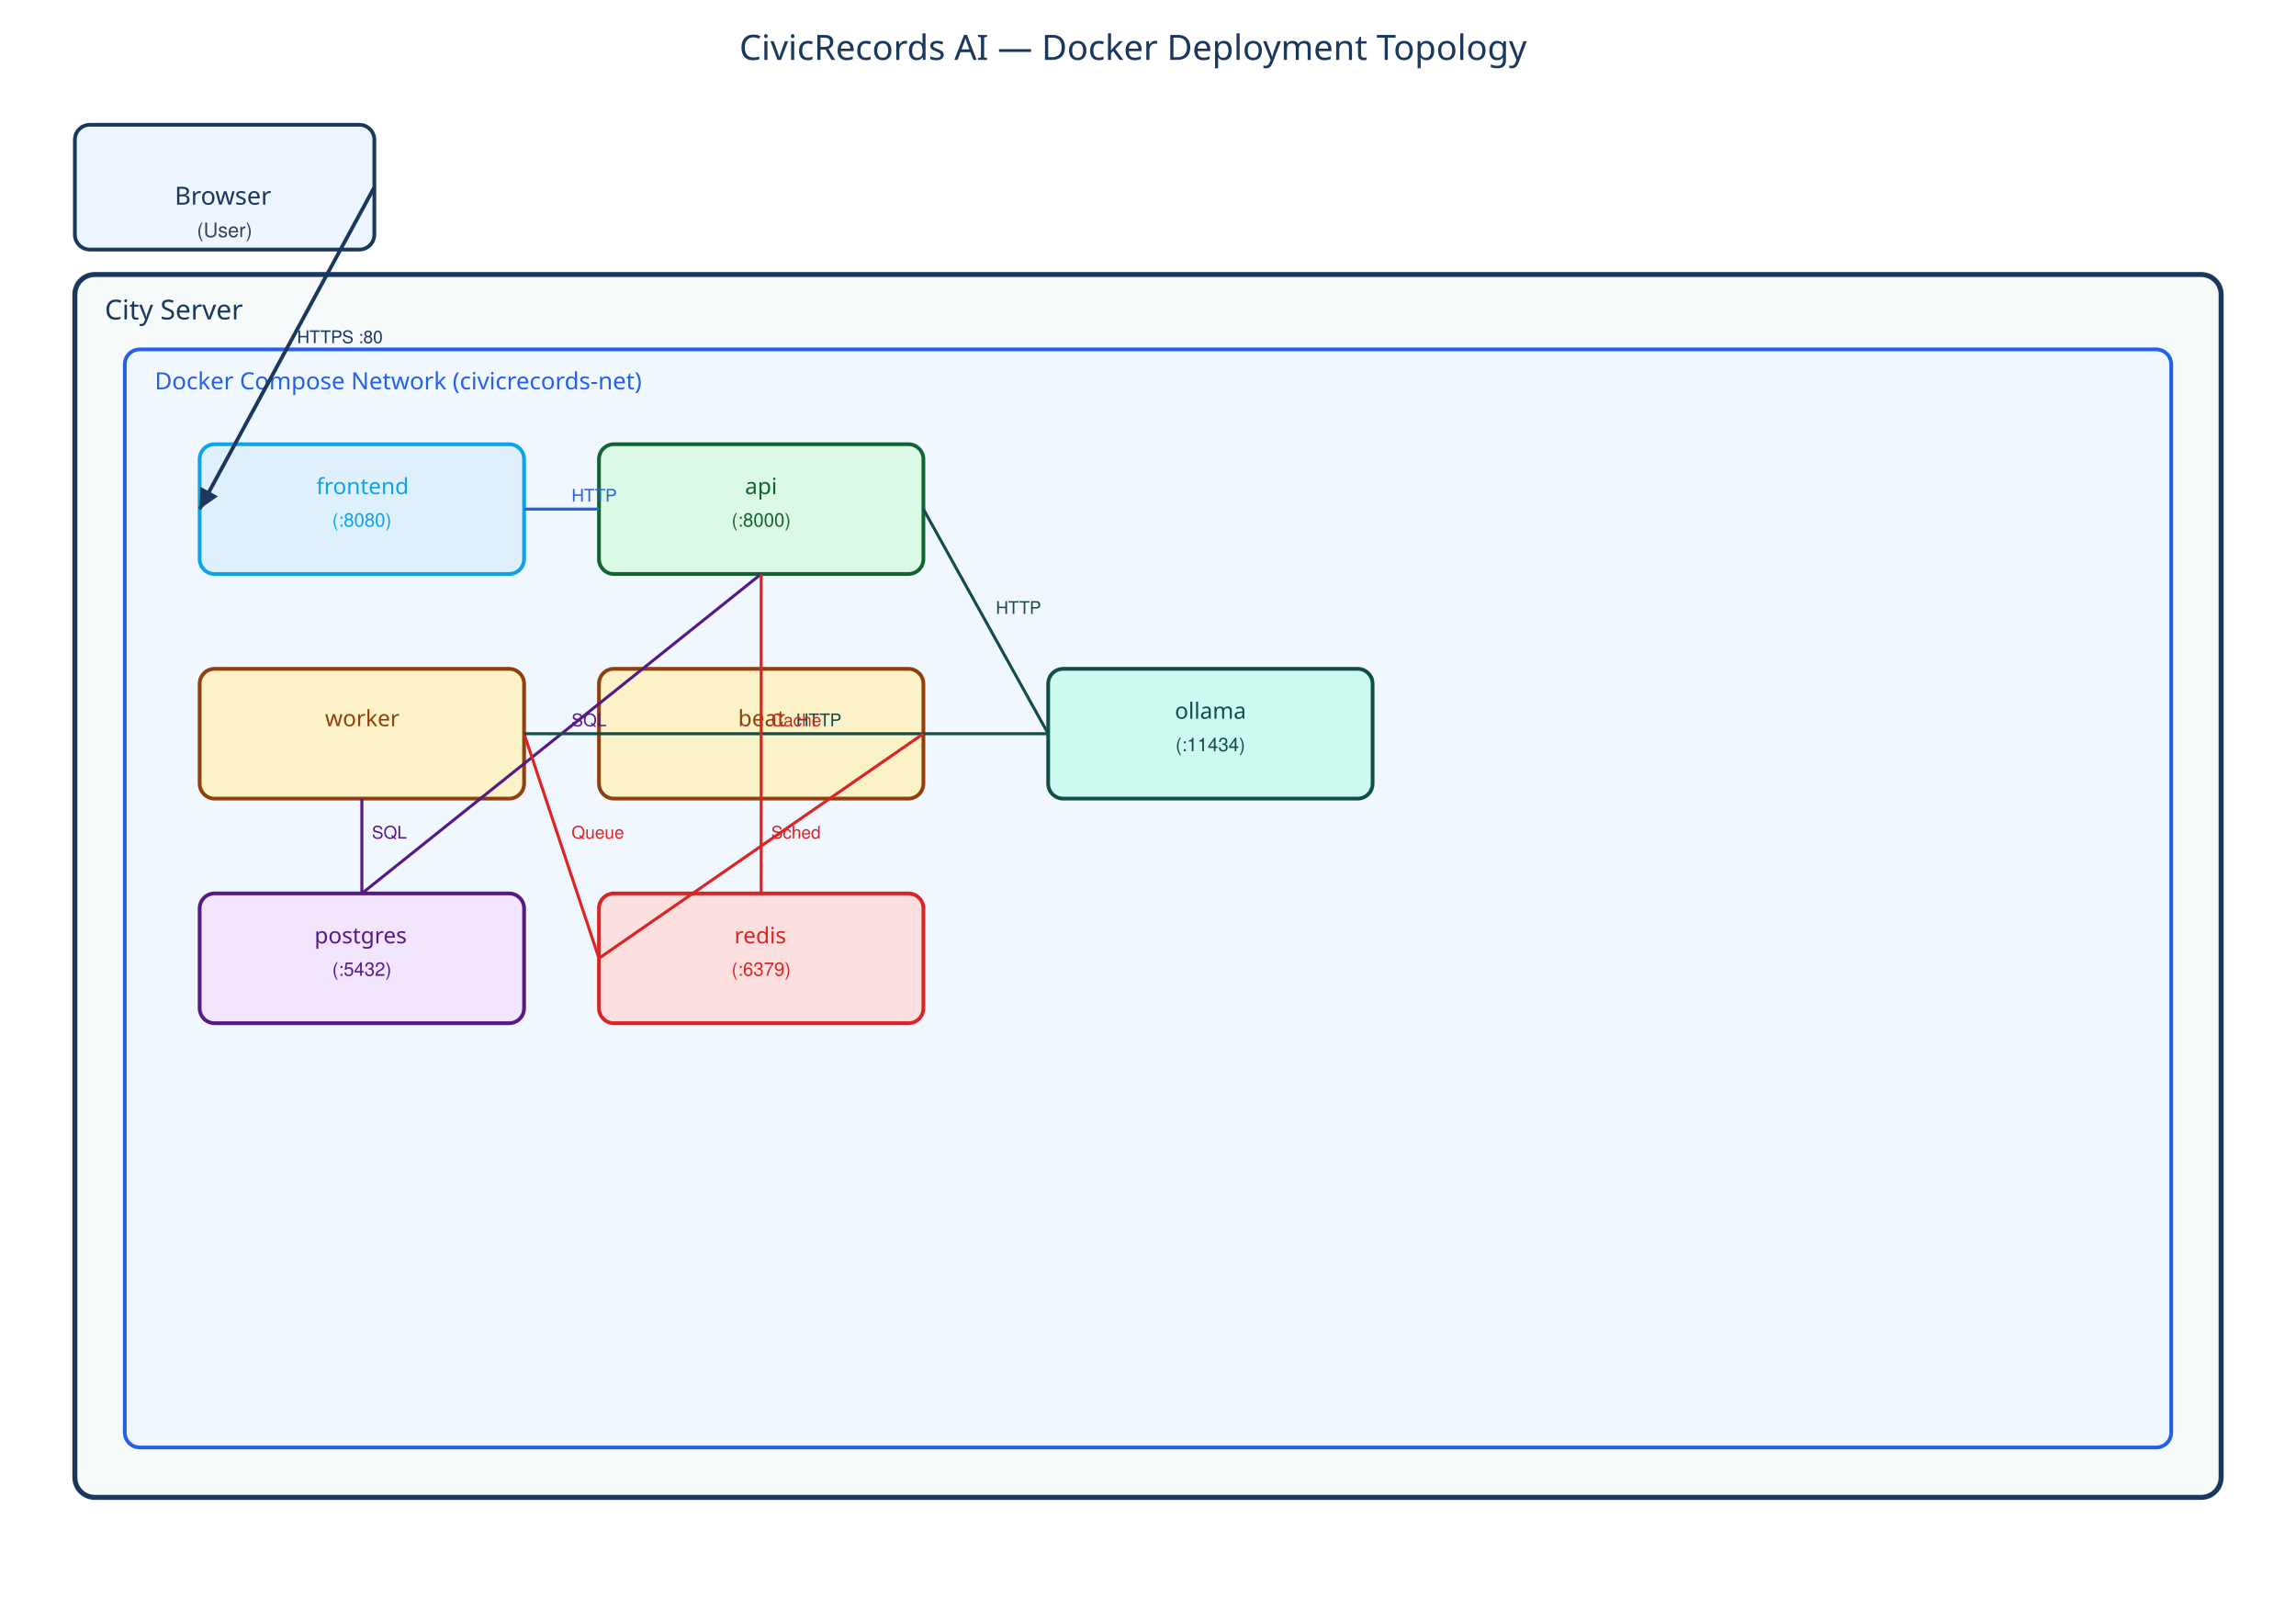
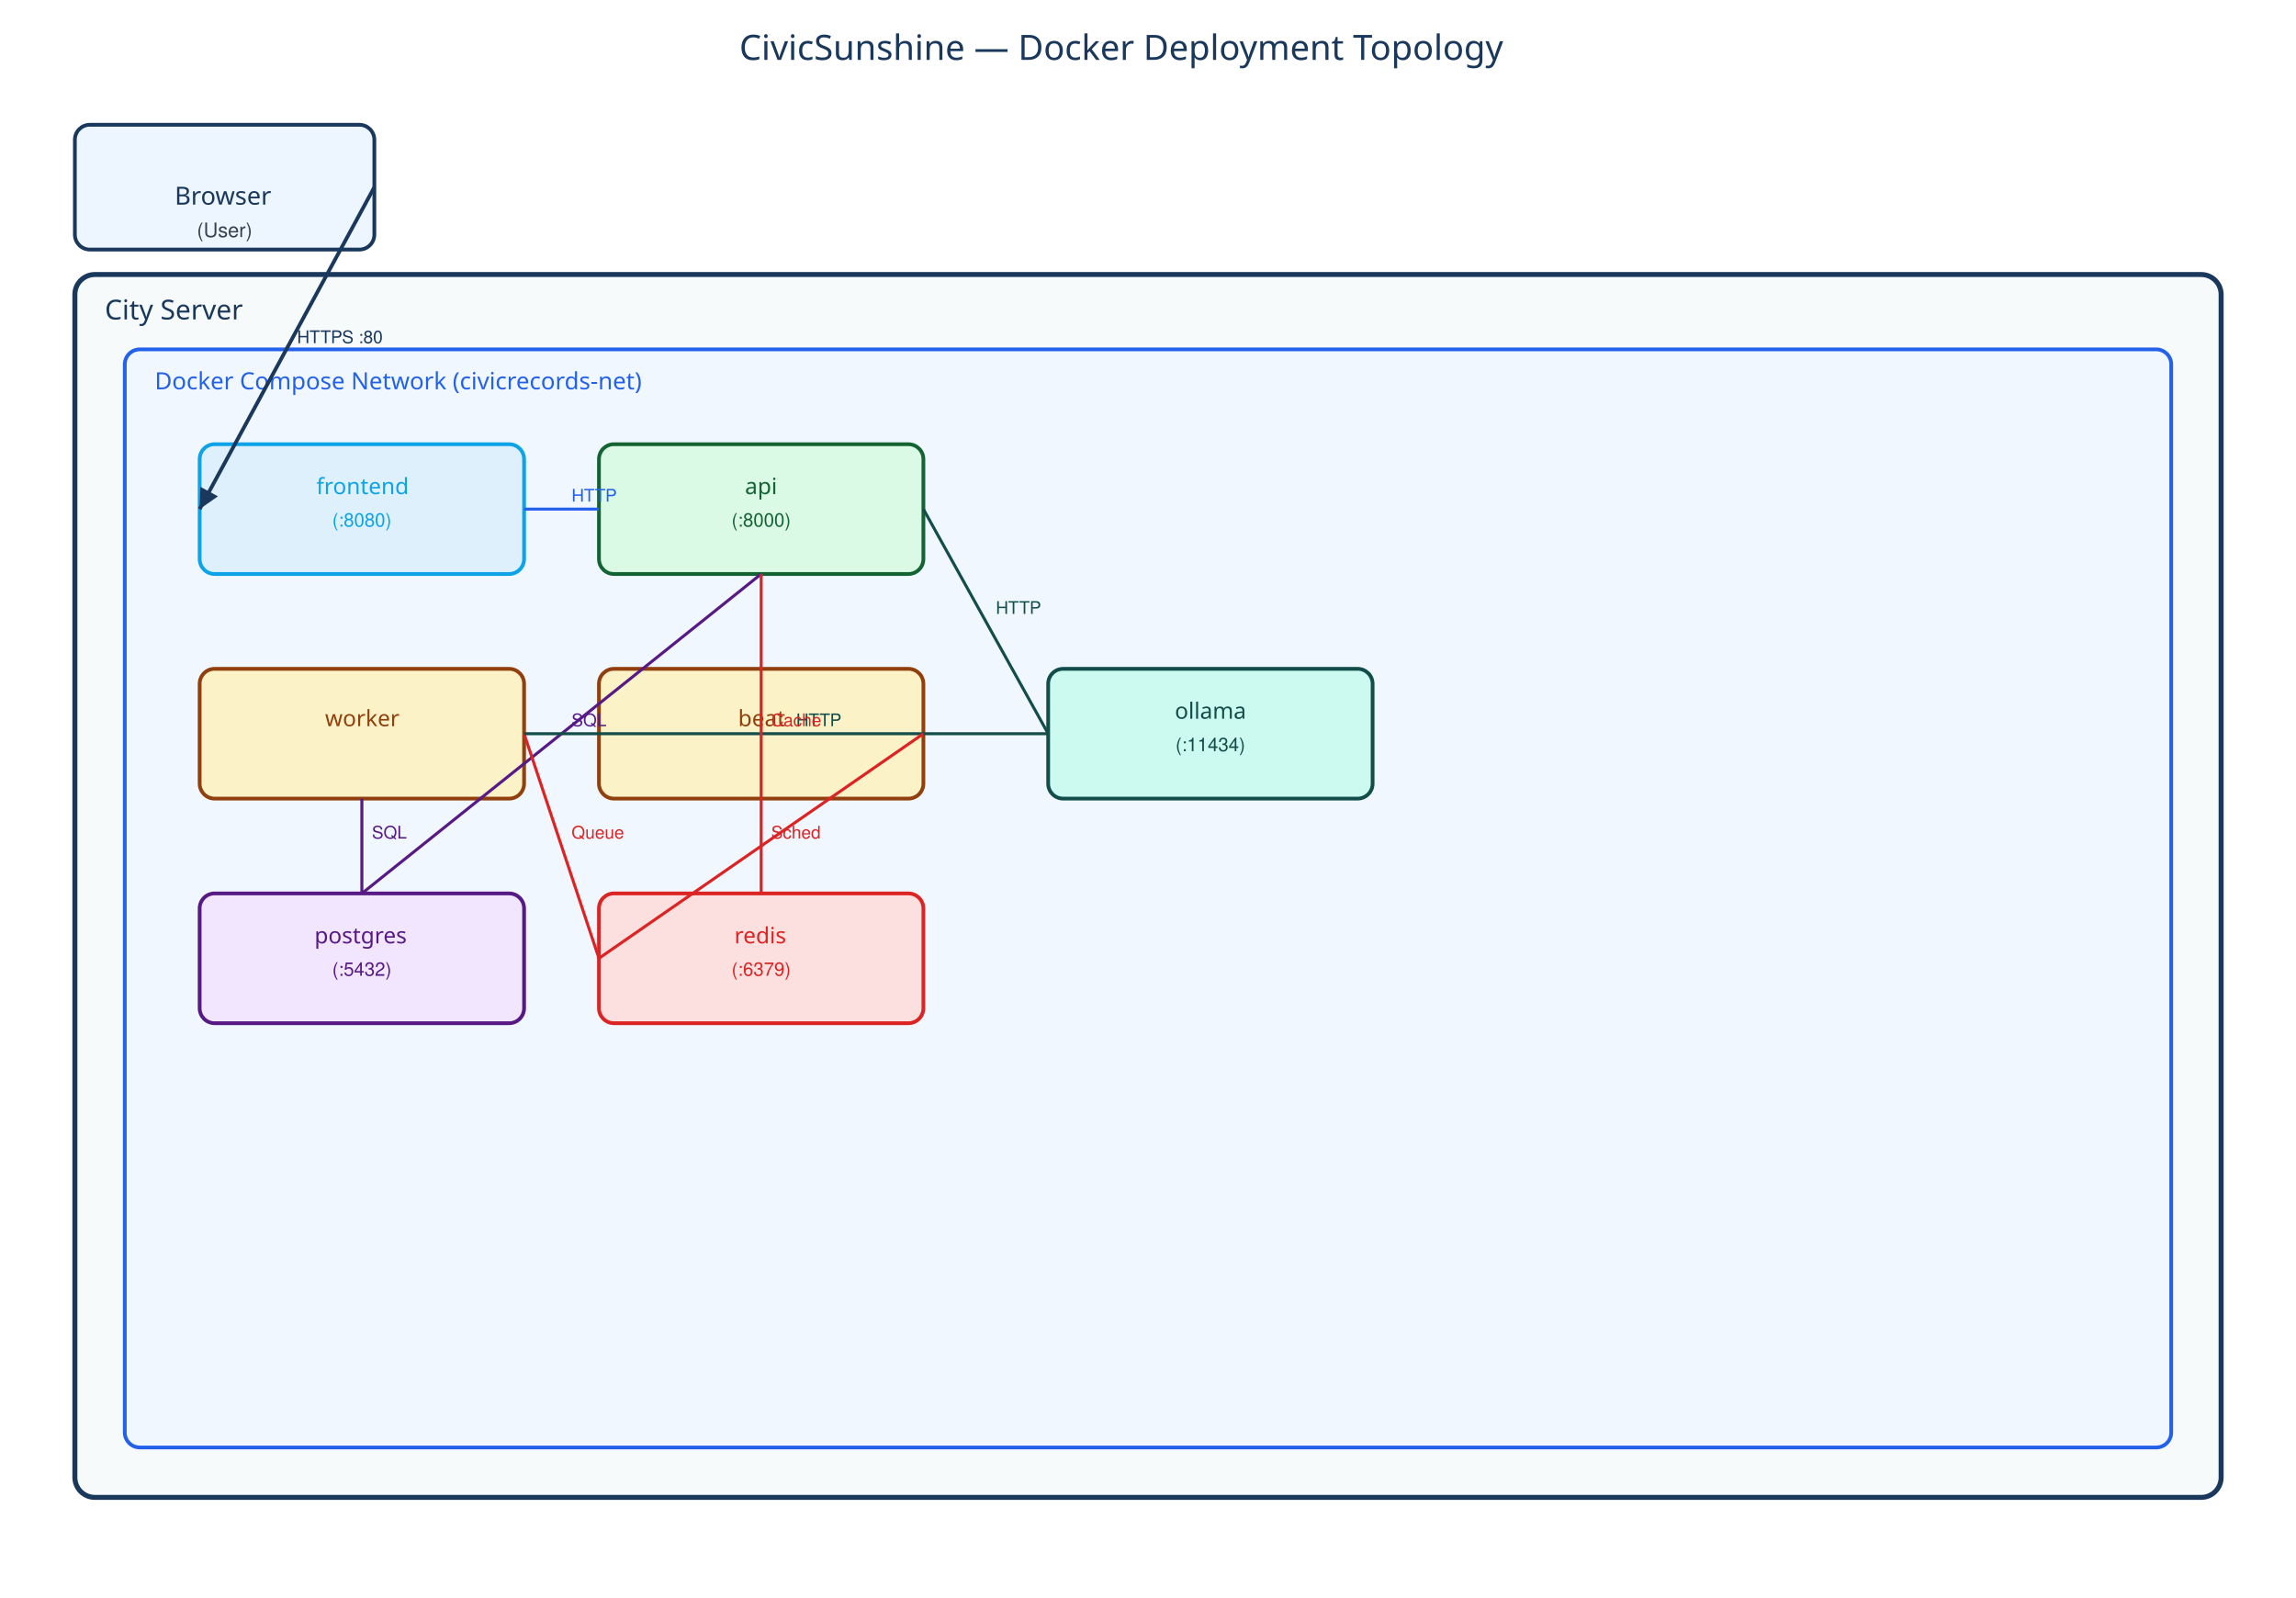
<svg xmlns="http://www.w3.org/2000/svg" width="920" height="640" preserveAspectRatio="xMinYMin meet" viewBox="0 0 920 640" version="1.0" fill-rule="evenodd">
  <clipPath id="clip">
    <rect x="0" y="0" width="920" height="640" />
  </clipPath>
  <g id="group" transform="scale(1,-1) translate(0,-640)" style="clip-path: url(#clip)">
    <g transform="">
      <rect x="0" y="0" width="920" height="640" style="stroke: none; stroke-linecap: butt; stroke-width: 1; fill: rgb(100%,100%,100%); fill-rule: evenodd;" />
-       <text x="296.242" y="616" style="font-family: Helvetica-Bold; font-size: 14px;fill: rgb(10%,22%,36%); stroke:none;" transform="translate(0,1232) scale(1,-1)">CivicRecords AI — Docker Deployment Topology</text>
+       <text x="296.242" y="616" style="font-family: Helvetica-Bold; font-size: 14px;fill: rgb(10%,22%,36%); stroke:none;" transform="translate(0,1232) scale(1,-1)">CivicSunshine — Docker Deployment Topology</text>
      <rect x="30" y="540" width="120" height="50" rx="6" ry="6" style="stroke: rgb(10%,22%,36%); stroke-linecap: butt; stroke-width: 1.5; fill: rgb(93%,96%,100%); fill-rule: evenodd;" />
      <text x="69.995" y="558" style="font-family: Helvetica-Bold; font-size: 10px;fill: rgb(10%,22%,36%); stroke:none;" transform="translate(0,1116) scale(1,-1)">Browser</text>
      <text x="78.892" y="545" style="font-family: Helvetica; font-size: 8px;fill: rgb(21%,25%,31%); stroke:none;" transform="translate(0,1090) scale(1,-1)">(User)</text>
      <rect x="30" y="40" width="860" height="490" rx="8" ry="8" style="stroke: rgb(10%,22%,36%); stroke-linecap: butt; stroke-width: 2; fill: rgb(97%,98%,98%); fill-rule: evenodd;" />
      <text x="42" y="512" style="font-family: Helvetica-Bold; font-size: 11px;fill: rgb(10%,22%,36%); stroke:none;" transform="translate(0,1024) scale(1,-1)">City Server</text>
      <rect x="50" y="60" width="820" height="440" rx="6" ry="6" style="stroke: rgb(14%,38%,92%); stroke-linecap: butt; stroke-width: 1.5; fill: rgb(94%,97%,100%); fill-rule: evenodd;" />
      <text x="62" y="484" style="font-family: Helvetica-Bold; font-size: 9.5px;fill: rgb(14%,38%,92%); stroke:none;" transform="translate(0,968) scale(1,-1)">Docker Compose Network (civicrecords-net)</text>
      <rect x="80" y="410" width="130" height="52" rx="6" ry="6" style="stroke: rgb(5%,64%,91%); stroke-linecap: butt; stroke-width: 1.5; fill: rgb(87%,94%,99%); fill-rule: evenodd;" />
      <text x="126.752" y="442.0" style="font-family: Helvetica-Bold; font-size: 9px;fill: rgb(5%,64%,91%); stroke:none;" transform="translate(0,884) scale(1,-1)">frontend</text>
      <text x="133.12" y="429.0" style="font-family: Helvetica; font-size: 7.5px;fill: rgb(5%,64%,91%); stroke:none;" transform="translate(0,858) scale(1,-1)">(:8080)</text>
      <rect x="240" y="410" width="130" height="52" rx="6" ry="6" style="stroke: rgb(8%,39%,20%); stroke-linecap: butt; stroke-width: 1.5; fill: rgb(86%,98%,90%); fill-rule: evenodd;" />
      <text x="298.498" y="442.0" style="font-family: Helvetica-Bold; font-size: 9px;fill: rgb(8%,39%,20%); stroke:none;" transform="translate(0,884) scale(1,-1)">api</text>
      <text x="293.12" y="429.0" style="font-family: Helvetica; font-size: 7.5px;fill: rgb(8%,39%,20%); stroke:none;" transform="translate(0,858) scale(1,-1)">(:8000)</text>
      <rect x="80" y="320" width="130" height="52" rx="6" ry="6" style="stroke: rgb(57%,25%,5%); stroke-linecap: butt; stroke-width: 1.5; fill: rgb(99%,95%,78%); fill-rule: evenodd;" />
      <text x="130.244" y="349.0" style="font-family: Helvetica-Bold; font-size: 9px;fill: rgb(57%,25%,5%); stroke:none;" transform="translate(0,698) scale(1,-1)">worker</text>
      <rect x="240" y="320" width="130" height="52" rx="6" ry="6" style="stroke: rgb(57%,25%,5%); stroke-linecap: butt; stroke-width: 1.5; fill: rgb(99%,95%,78%); fill-rule: evenodd;" />
      <text x="295.748" y="349.0" style="font-family: Helvetica-Bold; font-size: 9px;fill: rgb(57%,25%,5%); stroke:none;" transform="translate(0,698) scale(1,-1)">beat</text>
      <rect x="420" y="320" width="130" height="52" rx="6" ry="6" style="stroke: rgb(7%,30%,29%); stroke-linecap: butt; stroke-width: 1.5; fill: rgb(80%,98%,94%); fill-rule: evenodd;" />
      <text x="470.744" y="352.0" style="font-family: Helvetica-Bold; font-size: 9px;fill: rgb(7%,30%,29%); stroke:none;" transform="translate(0,704) scale(1,-1)">ollama</text>
      <text x="471.035" y="339.0" style="font-family: Helvetica; font-size: 7.5px;fill: rgb(7%,30%,29%); stroke:none;" transform="translate(0,678) scale(1,-1)">(:11434)</text>
      <rect x="80" y="230" width="130" height="52" rx="6" ry="6" style="stroke: rgb(34%,10%,52%); stroke-linecap: butt; stroke-width: 1.5; fill: rgb(95%,90%,100%); fill-rule: evenodd;" />
      <text x="125.996" y="262.0" style="font-family: Helvetica-Bold; font-size: 9px;fill: rgb(34%,10%,52%); stroke:none;" transform="translate(0,524) scale(1,-1)">postgres</text>
      <text x="133.12" y="249.0" style="font-family: Helvetica; font-size: 7.5px;fill: rgb(34%,10%,52%); stroke:none;" transform="translate(0,498) scale(1,-1)">(:5432)</text>
      <rect x="240" y="230" width="130" height="52" rx="6" ry="6" style="stroke: rgb(86%,14%,14%); stroke-linecap: butt; stroke-width: 1.5; fill: rgb(99%,88%,88%); fill-rule: evenodd;" />
      <text x="294.245" y="262.0" style="font-family: Helvetica-Bold; font-size: 9px;fill: rgb(86%,14%,14%); stroke:none;" transform="translate(0,524) scale(1,-1)">redis</text>
      <text x="293.12" y="249.0" style="font-family: Helvetica; font-size: 7.5px;fill: rgb(86%,14%,14%); stroke:none;" transform="translate(0,498) scale(1,-1)">(:6379)</text>
      <path d="M 210,436 L 240,436 Z" style="stroke: rgb(14%,38%,92%); stroke-linecap: butt; stroke-width: 1.2;" />
      <text x="229.0" y="439.0" style="font-family: Helvetica; font-size: 7px;fill: rgb(14%,38%,92%); stroke:none;" transform="translate(0,878) scale(1,-1)">HTTP</text>
      <path d="M 305,410 L 145,282 Z" style="stroke: rgb(34%,10%,52%); stroke-linecap: butt; stroke-width: 1.2;" />
      <text x="229.0" y="349.0" style="font-family: Helvetica; font-size: 7px;fill: rgb(34%,10%,52%); stroke:none;" transform="translate(0,698) scale(1,-1)">SQL</text>
      <path d="M 370,436 L 420,346 Z" style="stroke: rgb(7%,30%,29%); stroke-linecap: butt; stroke-width: 1.2;" />
      <text x="399.0" y="394.0" style="font-family: Helvetica; font-size: 7px;fill: rgb(7%,30%,29%); stroke:none;" transform="translate(0,788) scale(1,-1)">HTTP</text>
      <path d="M 145,320 L 145,282 Z" style="stroke: rgb(34%,10%,52%); stroke-linecap: butt; stroke-width: 1.2;" />
      <text x="149.0" y="304.0" style="font-family: Helvetica; font-size: 7px;fill: rgb(34%,10%,52%); stroke:none;" transform="translate(0,608) scale(1,-1)">SQL</text>
      <path d="M 210,346 L 240,256 Z" style="stroke: rgb(86%,14%,14%); stroke-linecap: butt; stroke-width: 1.2;" />
      <text x="229.0" y="304.0" style="font-family: Helvetica; font-size: 7px;fill: rgb(86%,14%,14%); stroke:none;" transform="translate(0,608) scale(1,-1)">Queue</text>
      <path d="M 210,346 L 420,346 Z" style="stroke: rgb(7%,30%,29%); stroke-linecap: butt; stroke-width: 1.2;" />
      <text x="319.0" y="349.0" style="font-family: Helvetica; font-size: 7px;fill: rgb(7%,30%,29%); stroke:none;" transform="translate(0,698) scale(1,-1)">HTTP</text>
      <path d="M 370,346 L 240,256 Z" style="stroke: rgb(86%,14%,14%); stroke-linecap: butt; stroke-width: 1.2;" />
      <text x="309.0" y="304.0" style="font-family: Helvetica; font-size: 7px;fill: rgb(86%,14%,14%); stroke:none;" transform="translate(0,608) scale(1,-1)">Sched</text>
      <path d="M 305,410 L 305,282 Z" style="stroke: rgb(86%,14%,14%); stroke-linecap: butt; stroke-width: 1.2;" />
      <text x="309.0" y="349.0" style="font-family: Helvetica; font-size: 7px;fill: rgb(86%,14%,14%); stroke:none;" transform="translate(0,698) scale(1,-1)">Cache</text>
      <g transform="">
        <path d="M 150,565 L 80,436 Z" style="stroke: rgb(10%,22%,36%); stroke-linecap: butt; stroke-width: 1.5;" />
        <polygon points="80 436, 87.331 441.124, 80.3 444.939" style="stroke: rgb(10%,22%,36%); stroke-linecap: butt; stroke-width: 0; fill: rgb(10%,22%,36%); fill-rule: evenodd;" />
        <text x="119.0" y="502.5" style="font-family: Helvetica; font-size: 7px;fill: rgb(10%,22%,36%); stroke:none;" transform="translate(0,1005) scale(1,-1)">HTTPS :80</text>
      </g>
    </g>
  </g>
</svg>
